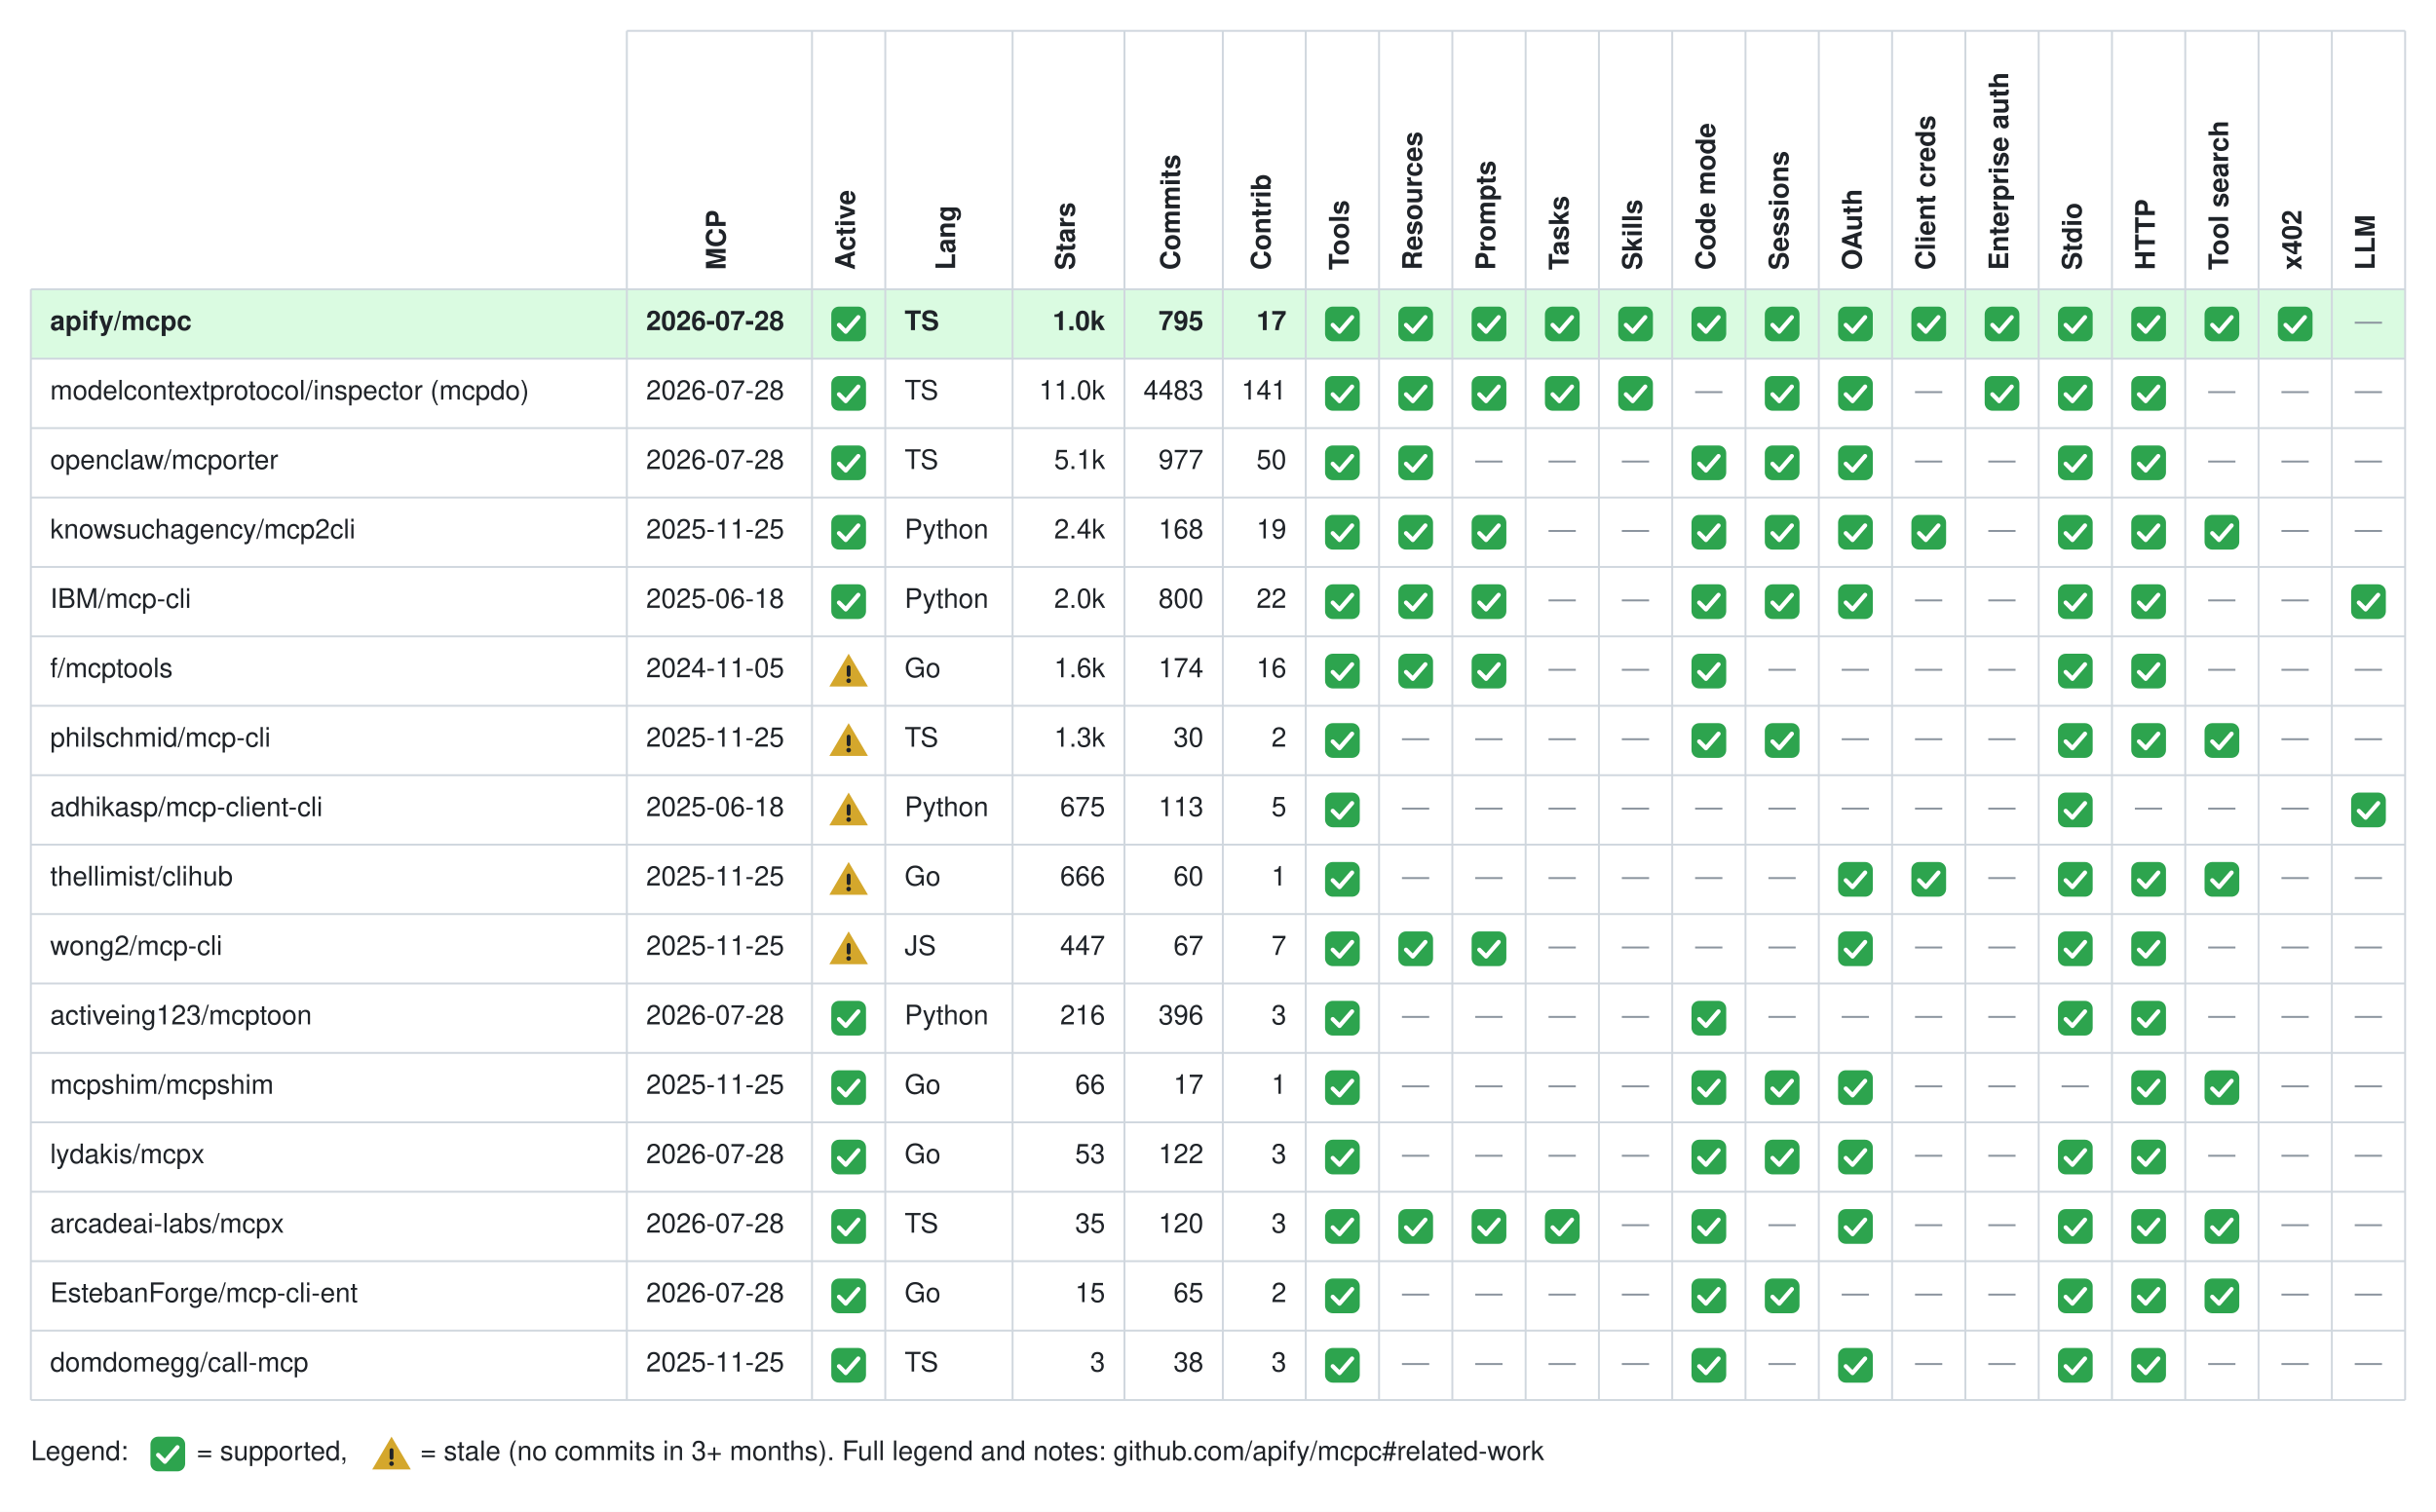
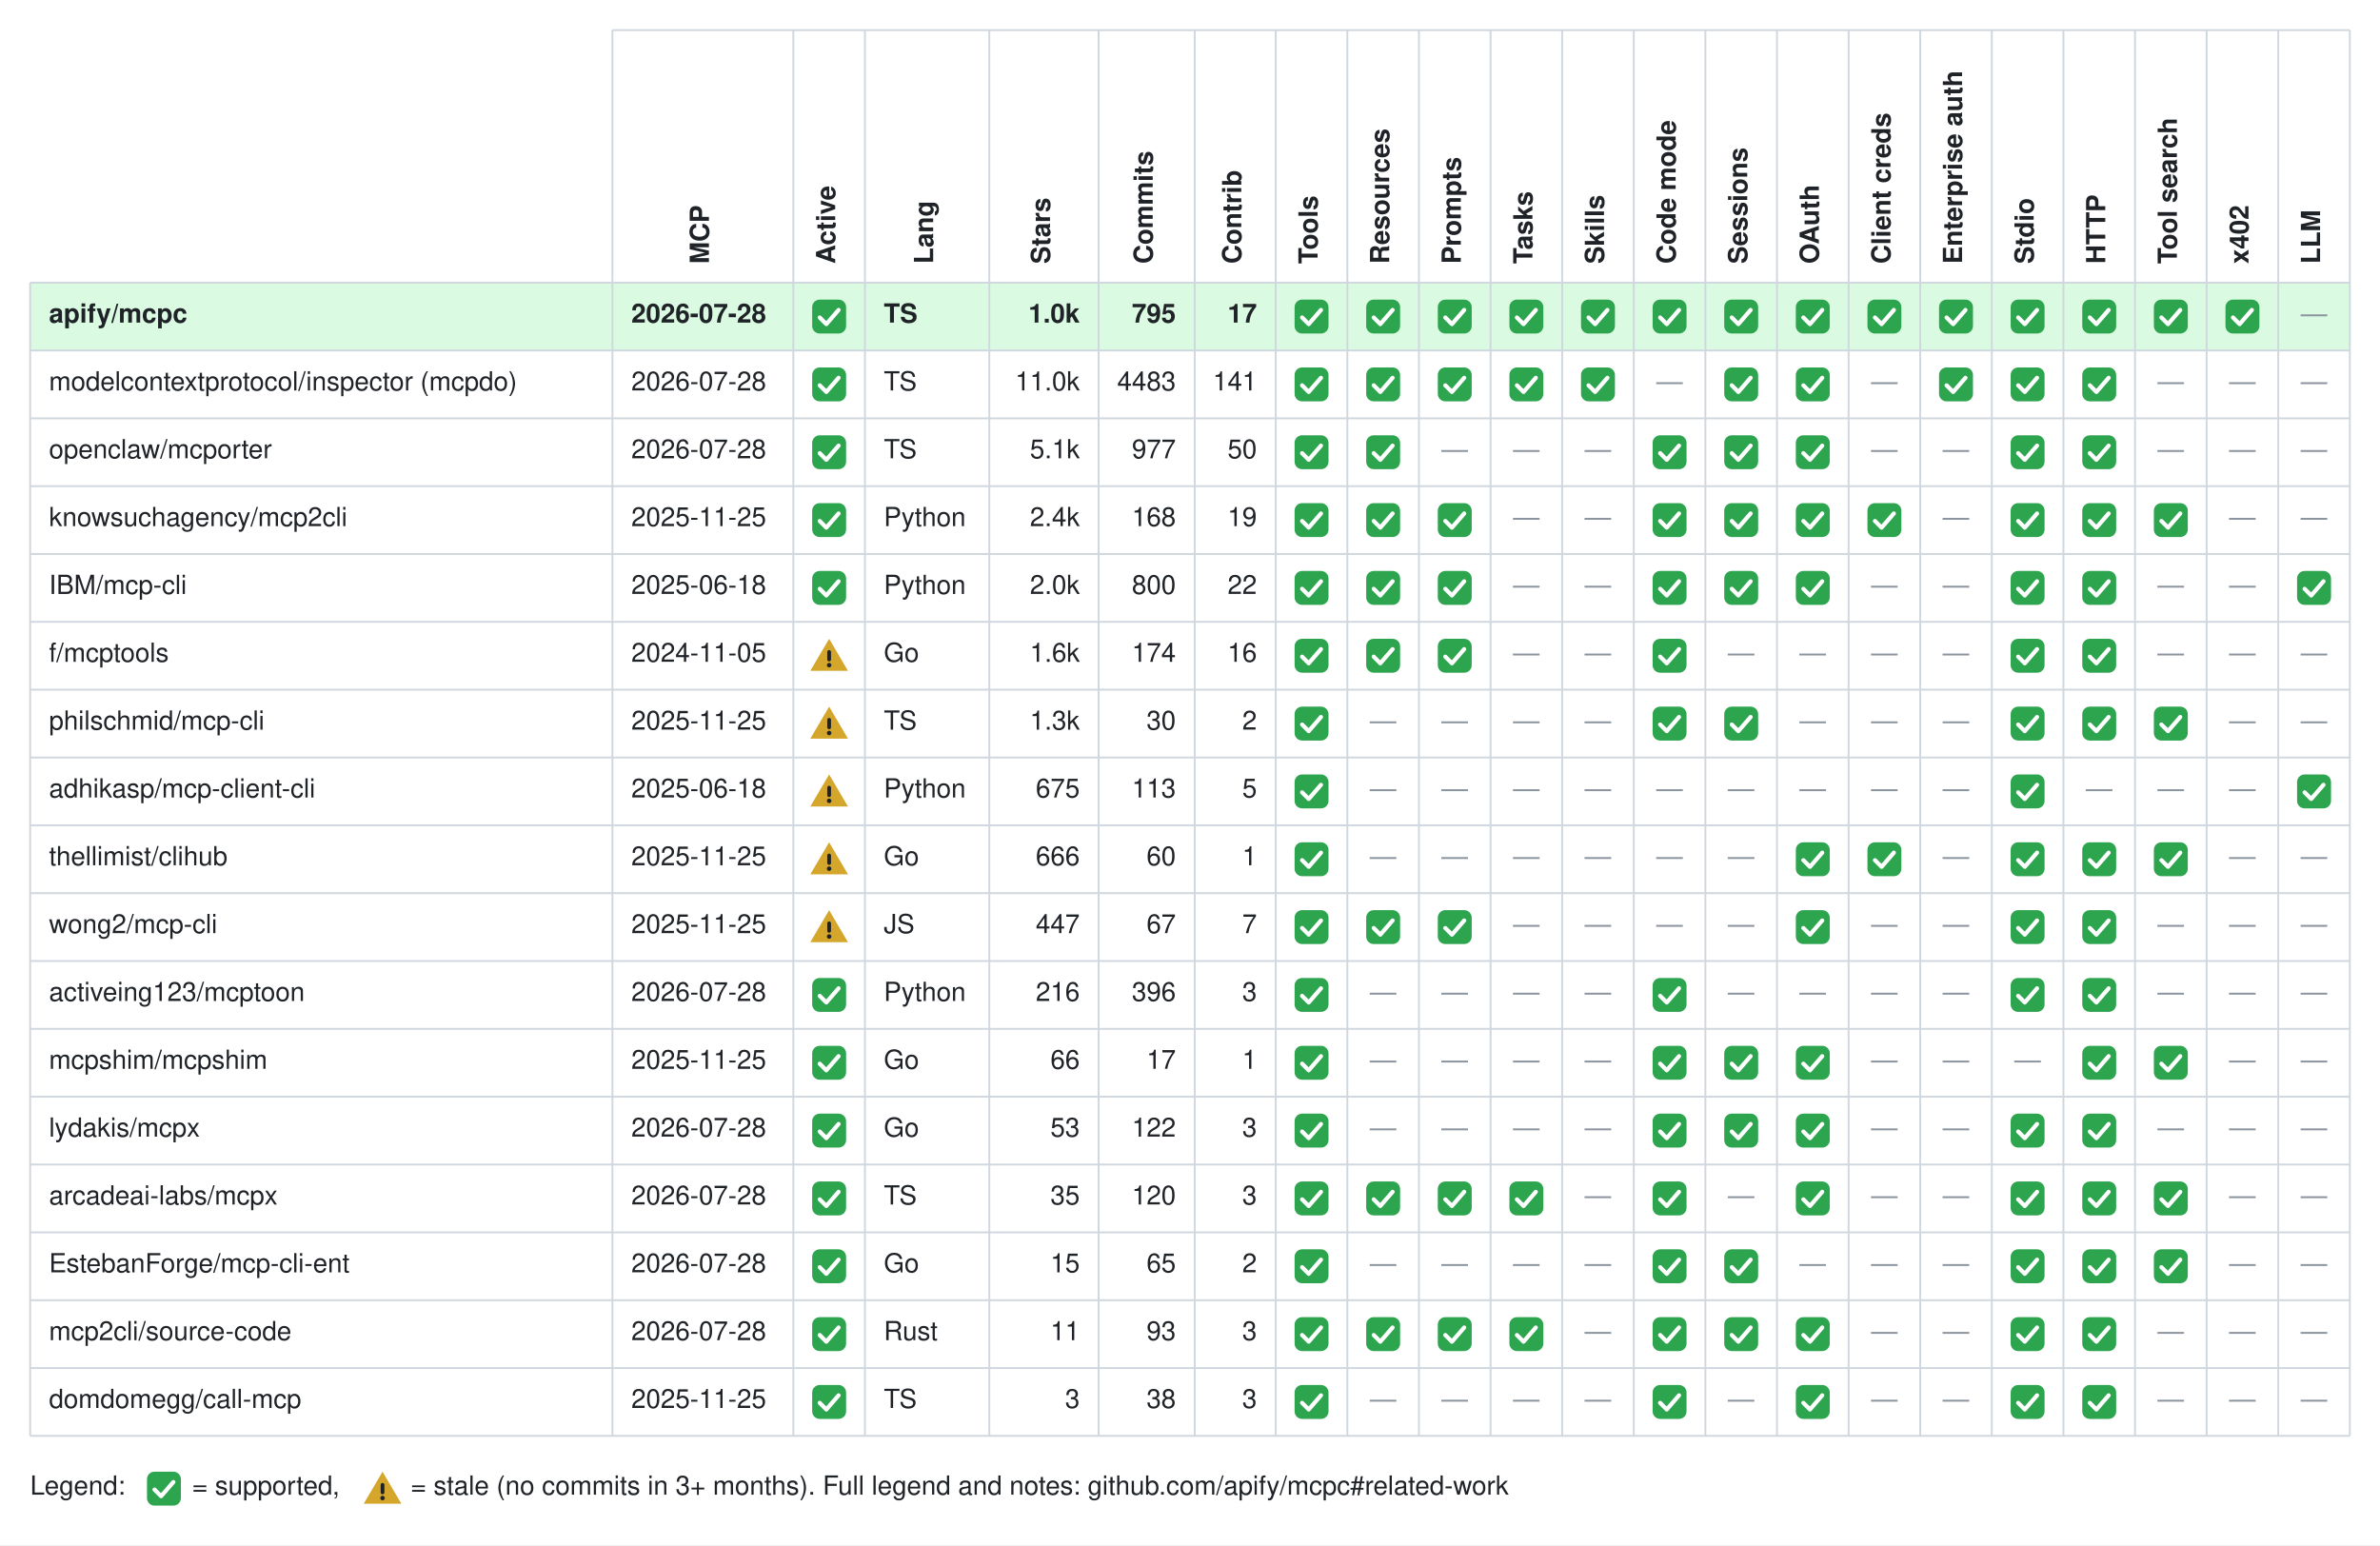
- <svg xmlns="http://www.w3.org/2000/svg" width="1263" height="784" viewBox="0 0 1263 784" font-family="-apple-system, BlinkMacSystemFont, 'Segoe UI', Helvetica, Arial, sans-serif" font-size="14">
+ <svg xmlns="http://www.w3.org/2000/svg" width="1263" height="820" viewBox="0 0 1263 820" font-family="-apple-system, BlinkMacSystemFont, 'Segoe UI', Helvetica, Arial, sans-serif" font-size="14">
  <style>
  .bg { fill: #ffffff; } .grid { stroke: #d0d7de; } text { fill: #1f2328; dominant-baseline: central; }
  .dim { fill: #8c959f; } .hl { fill: #dafbe1; } .ok { fill: #2da44e; } .mark { fill: none; stroke: #ffffff; stroke-width: 2.2; stroke-linecap: round; stroke-linejoin: round; }
  .warn { fill: #d4a72c; } .warn-mark { fill: #1f2328; } .bold { font-weight: 700; }
  @media (prefers-color-scheme: dark) {
    .bg { fill: #0d1117; } .grid { stroke: #30363d; } text { fill: #e6edf3; } .dim { fill: #6e7681; } .hl { fill: #12261e; }
    .ok { fill: #238636; } .warn-mark { fill: #0d1117; }
  }
</style>
-   <rect class="bg" width="1263" height="784" />
+   <rect class="bg" width="1263" height="820" />
  <rect class="hl" x="16" y="150" width="1231" height="36" />
  <text class="bold" transform="translate(373 140) rotate(-90)">MCP</text>
  <text class="bold" transform="translate(440 140) rotate(-90)">Active</text>
  <text class="bold" transform="translate(492 140) rotate(-90)">Lang</text>
  <text class="bold" transform="translate(554 140) rotate(-90)">Stars</text>
  <text class="bold" transform="translate(608.5 140) rotate(-90)">Commits</text>
  <text class="bold" transform="translate(655.5 140) rotate(-90)">Contrib</text>
  <text class="bold" transform="translate(696 140) rotate(-90)">Tools</text>
  <text class="bold" transform="translate(734 140) rotate(-90)">Resources</text>
  <text class="bold" transform="translate(772 140) rotate(-90)">Prompts</text>
  <text class="bold" transform="translate(810 140) rotate(-90)">Tasks</text>
  <text class="bold" transform="translate(848 140) rotate(-90)">Skills</text>
  <text class="bold" transform="translate(886 140) rotate(-90)">Code mode</text>
  <text class="bold" transform="translate(924 140) rotate(-90)">Sessions</text>
  <text class="bold" transform="translate(962 140) rotate(-90)">OAuth</text>
  <text class="bold" transform="translate(1000 140) rotate(-90)">Client creds</text>
  <text class="bold" transform="translate(1038 140) rotate(-90)">Enterprise auth</text>
  <text class="bold" transform="translate(1076 140) rotate(-90)">Stdio</text>
  <text class="bold" transform="translate(1114 140) rotate(-90)">HTTP</text>
  <text class="bold" transform="translate(1152 140) rotate(-90)">Tool search</text>
  <text class="bold" transform="translate(1190 140) rotate(-90)">x402</text>
  <text class="bold" transform="translate(1228 140) rotate(-90)">LLM</text>
  <text class="bold" x="26" y="168" text-anchor="start">apify/mcpc</text>
  <text class="bold" x="335" y="168" text-anchor="start">2026-07-28</text>
  <rect class="ok" x="431" y="159" width="18" height="18" rx="4" />
  <path class="mark" d="M435 168.5 l3.5 3.5 l6.5 -7.5" />
  <text class="bold" x="469" y="168" text-anchor="start">TS</text>
  <text class="bold" x="573" y="168" text-anchor="end">1.0k</text>
  <text class="bold" x="624" y="168" text-anchor="end">795</text>
  <text class="bold" x="667" y="168" text-anchor="end">17</text>
  <rect class="ok" x="687" y="159" width="18" height="18" rx="4" />
  <path class="mark" d="M691 168.5 l3.5 3.5 l6.5 -7.5" />
  <rect class="ok" x="725" y="159" width="18" height="18" rx="4" />
  <path class="mark" d="M729 168.5 l3.5 3.5 l6.5 -7.5" />
  <rect class="ok" x="763" y="159" width="18" height="18" rx="4" />
  <path class="mark" d="M767 168.5 l3.5 3.5 l6.5 -7.5" />
  <rect class="ok" x="801" y="159" width="18" height="18" rx="4" />
  <path class="mark" d="M805 168.5 l3.5 3.5 l6.5 -7.5" />
  <rect class="ok" x="839" y="159" width="18" height="18" rx="4" />
  <path class="mark" d="M843 168.5 l3.5 3.5 l6.5 -7.5" />
  <rect class="ok" x="877" y="159" width="18" height="18" rx="4" />
  <path class="mark" d="M881 168.5 l3.5 3.5 l6.5 -7.5" />
  <rect class="ok" x="915" y="159" width="18" height="18" rx="4" />
  <path class="mark" d="M919 168.5 l3.5 3.5 l6.5 -7.5" />
  <rect class="ok" x="953" y="159" width="18" height="18" rx="4" />
  <path class="mark" d="M957 168.5 l3.5 3.5 l6.5 -7.5" />
  <rect class="ok" x="991" y="159" width="18" height="18" rx="4" />
  <path class="mark" d="M995 168.5 l3.5 3.5 l6.5 -7.5" />
  <rect class="ok" x="1029" y="159" width="18" height="18" rx="4" />
  <path class="mark" d="M1033 168.5 l3.5 3.5 l6.5 -7.5" />
  <rect class="ok" x="1067" y="159" width="18" height="18" rx="4" />
  <path class="mark" d="M1071 168.5 l3.5 3.5 l6.5 -7.5" />
  <rect class="ok" x="1105" y="159" width="18" height="18" rx="4" />
  <path class="mark" d="M1109 168.5 l3.5 3.5 l6.5 -7.5" />
  <rect class="ok" x="1143" y="159" width="18" height="18" rx="4" />
  <path class="mark" d="M1147 168.5 l3.5 3.5 l6.5 -7.5" />
  <rect class="ok" x="1181" y="159" width="18" height="18" rx="4" />
  <path class="mark" d="M1185 168.5 l3.5 3.5 l6.5 -7.5" />
  <text class="dim" x="1228" y="168" text-anchor="middle">—</text>
  <text x="26" y="204" text-anchor="start">modelcontextprotocol/inspector (mcpdo)</text>
  <text x="335" y="204" text-anchor="start">2026-07-28</text>
  <rect class="ok" x="431" y="195" width="18" height="18" rx="4" />
  <path class="mark" d="M435 204.5 l3.5 3.5 l6.5 -7.5" />
  <text x="469" y="204" text-anchor="start">TS</text>
  <text x="573" y="204" text-anchor="end">11.0k</text>
  <text x="624" y="204" text-anchor="end">4483</text>
  <text x="667" y="204" text-anchor="end">141</text>
  <rect class="ok" x="687" y="195" width="18" height="18" rx="4" />
  <path class="mark" d="M691 204.5 l3.5 3.5 l6.5 -7.5" />
  <rect class="ok" x="725" y="195" width="18" height="18" rx="4" />
  <path class="mark" d="M729 204.5 l3.5 3.5 l6.5 -7.5" />
  <rect class="ok" x="763" y="195" width="18" height="18" rx="4" />
  <path class="mark" d="M767 204.5 l3.5 3.5 l6.5 -7.5" />
  <rect class="ok" x="801" y="195" width="18" height="18" rx="4" />
  <path class="mark" d="M805 204.5 l3.5 3.5 l6.5 -7.5" />
  <rect class="ok" x="839" y="195" width="18" height="18" rx="4" />
  <path class="mark" d="M843 204.5 l3.5 3.5 l6.5 -7.5" />
  <text class="dim" x="886" y="204" text-anchor="middle">—</text>
  <rect class="ok" x="915" y="195" width="18" height="18" rx="4" />
  <path class="mark" d="M919 204.5 l3.5 3.5 l6.5 -7.5" />
  <rect class="ok" x="953" y="195" width="18" height="18" rx="4" />
  <path class="mark" d="M957 204.5 l3.5 3.5 l6.5 -7.5" />
  <text class="dim" x="1000" y="204" text-anchor="middle">—</text>
  <rect class="ok" x="1029" y="195" width="18" height="18" rx="4" />
  <path class="mark" d="M1033 204.5 l3.5 3.5 l6.5 -7.5" />
  <rect class="ok" x="1067" y="195" width="18" height="18" rx="4" />
  <path class="mark" d="M1071 204.5 l3.5 3.5 l6.5 -7.5" />
  <rect class="ok" x="1105" y="195" width="18" height="18" rx="4" />
  <path class="mark" d="M1109 204.5 l3.5 3.5 l6.5 -7.5" />
  <text class="dim" x="1152" y="204" text-anchor="middle">—</text>
  <text class="dim" x="1190" y="204" text-anchor="middle">—</text>
  <text class="dim" x="1228" y="204" text-anchor="middle">—</text>
  <text x="26" y="240" text-anchor="start">openclaw/mcporter</text>
  <text x="335" y="240" text-anchor="start">2026-07-28</text>
  <rect class="ok" x="431" y="231" width="18" height="18" rx="4" />
  <path class="mark" d="M435 240.5 l3.5 3.5 l6.5 -7.5" />
  <text x="469" y="240" text-anchor="start">TS</text>
  <text x="573" y="240" text-anchor="end">5.1k</text>
  <text x="624" y="240" text-anchor="end">977</text>
  <text x="667" y="240" text-anchor="end">50</text>
  <rect class="ok" x="687" y="231" width="18" height="18" rx="4" />
  <path class="mark" d="M691 240.5 l3.5 3.5 l6.5 -7.5" />
  <rect class="ok" x="725" y="231" width="18" height="18" rx="4" />
  <path class="mark" d="M729 240.5 l3.5 3.5 l6.5 -7.5" />
  <text class="dim" x="772" y="240" text-anchor="middle">—</text>
  <text class="dim" x="810" y="240" text-anchor="middle">—</text>
  <text class="dim" x="848" y="240" text-anchor="middle">—</text>
  <rect class="ok" x="877" y="231" width="18" height="18" rx="4" />
  <path class="mark" d="M881 240.5 l3.5 3.5 l6.5 -7.5" />
  <rect class="ok" x="915" y="231" width="18" height="18" rx="4" />
  <path class="mark" d="M919 240.5 l3.5 3.5 l6.5 -7.5" />
  <rect class="ok" x="953" y="231" width="18" height="18" rx="4" />
  <path class="mark" d="M957 240.5 l3.5 3.5 l6.5 -7.5" />
  <text class="dim" x="1000" y="240" text-anchor="middle">—</text>
  <text class="dim" x="1038" y="240" text-anchor="middle">—</text>
  <rect class="ok" x="1067" y="231" width="18" height="18" rx="4" />
  <path class="mark" d="M1071 240.5 l3.5 3.5 l6.5 -7.5" />
  <rect class="ok" x="1105" y="231" width="18" height="18" rx="4" />
  <path class="mark" d="M1109 240.5 l3.5 3.5 l6.5 -7.5" />
  <text class="dim" x="1152" y="240" text-anchor="middle">—</text>
  <text class="dim" x="1190" y="240" text-anchor="middle">—</text>
  <text class="dim" x="1228" y="240" text-anchor="middle">—</text>
  <text x="26" y="276" text-anchor="start">knowsuchagency/mcp2cli</text>
  <text x="335" y="276" text-anchor="start">2025-11-25</text>
  <rect class="ok" x="431" y="267" width="18" height="18" rx="4" />
  <path class="mark" d="M435 276.5 l3.5 3.5 l6.5 -7.5" />
  <text x="469" y="276" text-anchor="start">Python</text>
  <text x="573" y="276" text-anchor="end">2.4k</text>
  <text x="624" y="276" text-anchor="end">168</text>
  <text x="667" y="276" text-anchor="end">19</text>
  <rect class="ok" x="687" y="267" width="18" height="18" rx="4" />
  <path class="mark" d="M691 276.5 l3.5 3.5 l6.5 -7.5" />
  <rect class="ok" x="725" y="267" width="18" height="18" rx="4" />
  <path class="mark" d="M729 276.5 l3.5 3.5 l6.5 -7.5" />
  <rect class="ok" x="763" y="267" width="18" height="18" rx="4" />
  <path class="mark" d="M767 276.5 l3.5 3.5 l6.5 -7.5" />
  <text class="dim" x="810" y="276" text-anchor="middle">—</text>
  <text class="dim" x="848" y="276" text-anchor="middle">—</text>
  <rect class="ok" x="877" y="267" width="18" height="18" rx="4" />
  <path class="mark" d="M881 276.5 l3.5 3.5 l6.5 -7.5" />
  <rect class="ok" x="915" y="267" width="18" height="18" rx="4" />
  <path class="mark" d="M919 276.5 l3.5 3.5 l6.5 -7.5" />
  <rect class="ok" x="953" y="267" width="18" height="18" rx="4" />
  <path class="mark" d="M957 276.5 l3.5 3.5 l6.5 -7.5" />
  <rect class="ok" x="991" y="267" width="18" height="18" rx="4" />
  <path class="mark" d="M995 276.5 l3.5 3.5 l6.5 -7.5" />
  <text class="dim" x="1038" y="276" text-anchor="middle">—</text>
  <rect class="ok" x="1067" y="267" width="18" height="18" rx="4" />
  <path class="mark" d="M1071 276.5 l3.5 3.5 l6.5 -7.5" />
  <rect class="ok" x="1105" y="267" width="18" height="18" rx="4" />
  <path class="mark" d="M1109 276.5 l3.5 3.5 l6.5 -7.5" />
  <rect class="ok" x="1143" y="267" width="18" height="18" rx="4" />
  <path class="mark" d="M1147 276.5 l3.5 3.5 l6.5 -7.5" />
  <text class="dim" x="1190" y="276" text-anchor="middle">—</text>
  <text class="dim" x="1228" y="276" text-anchor="middle">—</text>
  <text x="26" y="312" text-anchor="start">IBM/mcp-cli</text>
  <text x="335" y="312" text-anchor="start">2025-06-18</text>
  <rect class="ok" x="431" y="303" width="18" height="18" rx="4" />
  <path class="mark" d="M435 312.5 l3.5 3.5 l6.5 -7.5" />
  <text x="469" y="312" text-anchor="start">Python</text>
  <text x="573" y="312" text-anchor="end">2.0k</text>
  <text x="624" y="312" text-anchor="end">800</text>
  <text x="667" y="312" text-anchor="end">22</text>
  <rect class="ok" x="687" y="303" width="18" height="18" rx="4" />
  <path class="mark" d="M691 312.5 l3.5 3.5 l6.5 -7.5" />
  <rect class="ok" x="725" y="303" width="18" height="18" rx="4" />
  <path class="mark" d="M729 312.5 l3.5 3.5 l6.5 -7.5" />
  <rect class="ok" x="763" y="303" width="18" height="18" rx="4" />
  <path class="mark" d="M767 312.5 l3.5 3.5 l6.5 -7.5" />
  <text class="dim" x="810" y="312" text-anchor="middle">—</text>
  <text class="dim" x="848" y="312" text-anchor="middle">—</text>
  <rect class="ok" x="877" y="303" width="18" height="18" rx="4" />
  <path class="mark" d="M881 312.5 l3.5 3.5 l6.5 -7.5" />
  <rect class="ok" x="915" y="303" width="18" height="18" rx="4" />
  <path class="mark" d="M919 312.5 l3.5 3.5 l6.5 -7.5" />
  <rect class="ok" x="953" y="303" width="18" height="18" rx="4" />
  <path class="mark" d="M957 312.5 l3.5 3.5 l6.5 -7.5" />
  <text class="dim" x="1000" y="312" text-anchor="middle">—</text>
  <text class="dim" x="1038" y="312" text-anchor="middle">—</text>
  <rect class="ok" x="1067" y="303" width="18" height="18" rx="4" />
  <path class="mark" d="M1071 312.5 l3.5 3.5 l6.5 -7.5" />
  <rect class="ok" x="1105" y="303" width="18" height="18" rx="4" />
  <path class="mark" d="M1109 312.5 l3.5 3.5 l6.5 -7.5" />
  <text class="dim" x="1152" y="312" text-anchor="middle">—</text>
  <text class="dim" x="1190" y="312" text-anchor="middle">—</text>
  <rect class="ok" x="1219" y="303" width="18" height="18" rx="4" />
  <path class="mark" d="M1223 312.5 l3.5 3.5 l6.5 -7.5" />
  <text x="26" y="348" text-anchor="start">f/mcptools</text>
  <text x="335" y="348" text-anchor="start">2024-11-05</text>
  <path class="warn" d="M440 339 L450 356 L430 356 Z" stroke-linejoin="round" />
  <rect class="warn-mark" x="439" y="345" width="2" height="6" rx="1" />
  <circle class="warn-mark" cx="440" cy="353" r="1.2" />
  <text x="469" y="348" text-anchor="start">Go</text>
  <text x="573" y="348" text-anchor="end">1.6k</text>
  <text x="624" y="348" text-anchor="end">174</text>
  <text x="667" y="348" text-anchor="end">16</text>
  <rect class="ok" x="687" y="339" width="18" height="18" rx="4" />
  <path class="mark" d="M691 348.5 l3.5 3.5 l6.5 -7.5" />
  <rect class="ok" x="725" y="339" width="18" height="18" rx="4" />
  <path class="mark" d="M729 348.5 l3.5 3.5 l6.5 -7.5" />
  <rect class="ok" x="763" y="339" width="18" height="18" rx="4" />
  <path class="mark" d="M767 348.5 l3.5 3.5 l6.5 -7.5" />
  <text class="dim" x="810" y="348" text-anchor="middle">—</text>
  <text class="dim" x="848" y="348" text-anchor="middle">—</text>
  <rect class="ok" x="877" y="339" width="18" height="18" rx="4" />
  <path class="mark" d="M881 348.5 l3.5 3.5 l6.5 -7.5" />
  <text class="dim" x="924" y="348" text-anchor="middle">—</text>
  <text class="dim" x="962" y="348" text-anchor="middle">—</text>
  <text class="dim" x="1000" y="348" text-anchor="middle">—</text>
  <text class="dim" x="1038" y="348" text-anchor="middle">—</text>
  <rect class="ok" x="1067" y="339" width="18" height="18" rx="4" />
  <path class="mark" d="M1071 348.5 l3.5 3.5 l6.5 -7.5" />
  <rect class="ok" x="1105" y="339" width="18" height="18" rx="4" />
  <path class="mark" d="M1109 348.5 l3.5 3.5 l6.5 -7.5" />
  <text class="dim" x="1152" y="348" text-anchor="middle">—</text>
  <text class="dim" x="1190" y="348" text-anchor="middle">—</text>
  <text class="dim" x="1228" y="348" text-anchor="middle">—</text>
  <text x="26" y="384" text-anchor="start">philschmid/mcp-cli</text>
  <text x="335" y="384" text-anchor="start">2025-11-25</text>
  <path class="warn" d="M440 375 L450 392 L430 392 Z" stroke-linejoin="round" />
  <rect class="warn-mark" x="439" y="381" width="2" height="6" rx="1" />
  <circle class="warn-mark" cx="440" cy="389" r="1.2" />
  <text x="469" y="384" text-anchor="start">TS</text>
  <text x="573" y="384" text-anchor="end">1.3k</text>
  <text x="624" y="384" text-anchor="end">30</text>
  <text x="667" y="384" text-anchor="end">2</text>
  <rect class="ok" x="687" y="375" width="18" height="18" rx="4" />
  <path class="mark" d="M691 384.5 l3.5 3.5 l6.5 -7.5" />
  <text class="dim" x="734" y="384" text-anchor="middle">—</text>
  <text class="dim" x="772" y="384" text-anchor="middle">—</text>
  <text class="dim" x="810" y="384" text-anchor="middle">—</text>
  <text class="dim" x="848" y="384" text-anchor="middle">—</text>
  <rect class="ok" x="877" y="375" width="18" height="18" rx="4" />
  <path class="mark" d="M881 384.5 l3.5 3.5 l6.5 -7.5" />
  <rect class="ok" x="915" y="375" width="18" height="18" rx="4" />
  <path class="mark" d="M919 384.5 l3.5 3.5 l6.5 -7.5" />
  <text class="dim" x="962" y="384" text-anchor="middle">—</text>
  <text class="dim" x="1000" y="384" text-anchor="middle">—</text>
  <text class="dim" x="1038" y="384" text-anchor="middle">—</text>
  <rect class="ok" x="1067" y="375" width="18" height="18" rx="4" />
  <path class="mark" d="M1071 384.5 l3.5 3.5 l6.5 -7.5" />
  <rect class="ok" x="1105" y="375" width="18" height="18" rx="4" />
  <path class="mark" d="M1109 384.5 l3.5 3.5 l6.5 -7.5" />
  <rect class="ok" x="1143" y="375" width="18" height="18" rx="4" />
  <path class="mark" d="M1147 384.5 l3.5 3.5 l6.5 -7.5" />
  <text class="dim" x="1190" y="384" text-anchor="middle">—</text>
  <text class="dim" x="1228" y="384" text-anchor="middle">—</text>
  <text x="26" y="420" text-anchor="start">adhikasp/mcp-client-cli</text>
  <text x="335" y="420" text-anchor="start">2025-06-18</text>
  <path class="warn" d="M440 411 L450 428 L430 428 Z" stroke-linejoin="round" />
  <rect class="warn-mark" x="439" y="417" width="2" height="6" rx="1" />
  <circle class="warn-mark" cx="440" cy="425" r="1.2" />
  <text x="469" y="420" text-anchor="start">Python</text>
  <text x="573" y="420" text-anchor="end">675</text>
  <text x="624" y="420" text-anchor="end">113</text>
  <text x="667" y="420" text-anchor="end">5</text>
  <rect class="ok" x="687" y="411" width="18" height="18" rx="4" />
  <path class="mark" d="M691 420.5 l3.5 3.5 l6.5 -7.5" />
  <text class="dim" x="734" y="420" text-anchor="middle">—</text>
  <text class="dim" x="772" y="420" text-anchor="middle">—</text>
  <text class="dim" x="810" y="420" text-anchor="middle">—</text>
  <text class="dim" x="848" y="420" text-anchor="middle">—</text>
  <text class="dim" x="886" y="420" text-anchor="middle">—</text>
  <text class="dim" x="924" y="420" text-anchor="middle">—</text>
  <text class="dim" x="962" y="420" text-anchor="middle">—</text>
  <text class="dim" x="1000" y="420" text-anchor="middle">—</text>
  <text class="dim" x="1038" y="420" text-anchor="middle">—</text>
  <rect class="ok" x="1067" y="411" width="18" height="18" rx="4" />
  <path class="mark" d="M1071 420.5 l3.5 3.5 l6.5 -7.5" />
  <text class="dim" x="1114" y="420" text-anchor="middle">—</text>
  <text class="dim" x="1152" y="420" text-anchor="middle">—</text>
  <text class="dim" x="1190" y="420" text-anchor="middle">—</text>
  <rect class="ok" x="1219" y="411" width="18" height="18" rx="4" />
  <path class="mark" d="M1223 420.5 l3.5 3.5 l6.5 -7.5" />
  <text x="26" y="456" text-anchor="start">thellimist/clihub</text>
  <text x="335" y="456" text-anchor="start">2025-11-25</text>
  <path class="warn" d="M440 447 L450 464 L430 464 Z" stroke-linejoin="round" />
  <rect class="warn-mark" x="439" y="453" width="2" height="6" rx="1" />
  <circle class="warn-mark" cx="440" cy="461" r="1.2" />
  <text x="469" y="456" text-anchor="start">Go</text>
  <text x="573" y="456" text-anchor="end">666</text>
  <text x="624" y="456" text-anchor="end">60</text>
  <text x="667" y="456" text-anchor="end">1</text>
  <rect class="ok" x="687" y="447" width="18" height="18" rx="4" />
  <path class="mark" d="M691 456.5 l3.5 3.5 l6.5 -7.5" />
  <text class="dim" x="734" y="456" text-anchor="middle">—</text>
  <text class="dim" x="772" y="456" text-anchor="middle">—</text>
  <text class="dim" x="810" y="456" text-anchor="middle">—</text>
  <text class="dim" x="848" y="456" text-anchor="middle">—</text>
  <text class="dim" x="886" y="456" text-anchor="middle">—</text>
  <text class="dim" x="924" y="456" text-anchor="middle">—</text>
  <rect class="ok" x="953" y="447" width="18" height="18" rx="4" />
  <path class="mark" d="M957 456.5 l3.5 3.5 l6.5 -7.5" />
  <rect class="ok" x="991" y="447" width="18" height="18" rx="4" />
  <path class="mark" d="M995 456.5 l3.5 3.5 l6.5 -7.5" />
  <text class="dim" x="1038" y="456" text-anchor="middle">—</text>
  <rect class="ok" x="1067" y="447" width="18" height="18" rx="4" />
  <path class="mark" d="M1071 456.5 l3.5 3.5 l6.5 -7.5" />
  <rect class="ok" x="1105" y="447" width="18" height="18" rx="4" />
  <path class="mark" d="M1109 456.5 l3.5 3.5 l6.5 -7.5" />
  <rect class="ok" x="1143" y="447" width="18" height="18" rx="4" />
  <path class="mark" d="M1147 456.5 l3.5 3.5 l6.5 -7.5" />
  <text class="dim" x="1190" y="456" text-anchor="middle">—</text>
  <text class="dim" x="1228" y="456" text-anchor="middle">—</text>
  <text x="26" y="492" text-anchor="start">wong2/mcp-cli</text>
  <text x="335" y="492" text-anchor="start">2025-11-25</text>
  <path class="warn" d="M440 483 L450 500 L430 500 Z" stroke-linejoin="round" />
  <rect class="warn-mark" x="439" y="489" width="2" height="6" rx="1" />
  <circle class="warn-mark" cx="440" cy="497" r="1.2" />
  <text x="469" y="492" text-anchor="start">JS</text>
  <text x="573" y="492" text-anchor="end">447</text>
  <text x="624" y="492" text-anchor="end">67</text>
  <text x="667" y="492" text-anchor="end">7</text>
  <rect class="ok" x="687" y="483" width="18" height="18" rx="4" />
  <path class="mark" d="M691 492.5 l3.5 3.5 l6.5 -7.5" />
  <rect class="ok" x="725" y="483" width="18" height="18" rx="4" />
  <path class="mark" d="M729 492.5 l3.5 3.5 l6.5 -7.5" />
  <rect class="ok" x="763" y="483" width="18" height="18" rx="4" />
  <path class="mark" d="M767 492.5 l3.5 3.5 l6.5 -7.5" />
  <text class="dim" x="810" y="492" text-anchor="middle">—</text>
  <text class="dim" x="848" y="492" text-anchor="middle">—</text>
  <text class="dim" x="886" y="492" text-anchor="middle">—</text>
  <text class="dim" x="924" y="492" text-anchor="middle">—</text>
  <rect class="ok" x="953" y="483" width="18" height="18" rx="4" />
  <path class="mark" d="M957 492.5 l3.5 3.5 l6.5 -7.5" />
  <text class="dim" x="1000" y="492" text-anchor="middle">—</text>
  <text class="dim" x="1038" y="492" text-anchor="middle">—</text>
  <rect class="ok" x="1067" y="483" width="18" height="18" rx="4" />
  <path class="mark" d="M1071 492.5 l3.5 3.5 l6.5 -7.5" />
  <rect class="ok" x="1105" y="483" width="18" height="18" rx="4" />
  <path class="mark" d="M1109 492.5 l3.5 3.5 l6.5 -7.5" />
  <text class="dim" x="1152" y="492" text-anchor="middle">—</text>
  <text class="dim" x="1190" y="492" text-anchor="middle">—</text>
  <text class="dim" x="1228" y="492" text-anchor="middle">—</text>
  <text x="26" y="528" text-anchor="start">activeing123/mcptoon</text>
  <text x="335" y="528" text-anchor="start">2026-07-28</text>
  <rect class="ok" x="431" y="519" width="18" height="18" rx="4" />
  <path class="mark" d="M435 528.5 l3.5 3.5 l6.5 -7.5" />
  <text x="469" y="528" text-anchor="start">Python</text>
  <text x="573" y="528" text-anchor="end">216</text>
  <text x="624" y="528" text-anchor="end">396</text>
  <text x="667" y="528" text-anchor="end">3</text>
  <rect class="ok" x="687" y="519" width="18" height="18" rx="4" />
  <path class="mark" d="M691 528.5 l3.5 3.5 l6.5 -7.5" />
  <text class="dim" x="734" y="528" text-anchor="middle">—</text>
  <text class="dim" x="772" y="528" text-anchor="middle">—</text>
  <text class="dim" x="810" y="528" text-anchor="middle">—</text>
  <text class="dim" x="848" y="528" text-anchor="middle">—</text>
  <rect class="ok" x="877" y="519" width="18" height="18" rx="4" />
  <path class="mark" d="M881 528.5 l3.5 3.5 l6.5 -7.5" />
  <text class="dim" x="924" y="528" text-anchor="middle">—</text>
  <text class="dim" x="962" y="528" text-anchor="middle">—</text>
  <text class="dim" x="1000" y="528" text-anchor="middle">—</text>
  <text class="dim" x="1038" y="528" text-anchor="middle">—</text>
  <rect class="ok" x="1067" y="519" width="18" height="18" rx="4" />
  <path class="mark" d="M1071 528.5 l3.5 3.5 l6.5 -7.5" />
  <rect class="ok" x="1105" y="519" width="18" height="18" rx="4" />
  <path class="mark" d="M1109 528.5 l3.5 3.5 l6.5 -7.5" />
  <text class="dim" x="1152" y="528" text-anchor="middle">—</text>
  <text class="dim" x="1190" y="528" text-anchor="middle">—</text>
  <text class="dim" x="1228" y="528" text-anchor="middle">—</text>
  <text x="26" y="564" text-anchor="start">mcpshim/mcpshim</text>
  <text x="335" y="564" text-anchor="start">2025-11-25</text>
  <rect class="ok" x="431" y="555" width="18" height="18" rx="4" />
  <path class="mark" d="M435 564.5 l3.5 3.5 l6.5 -7.5" />
  <text x="469" y="564" text-anchor="start">Go</text>
  <text x="573" y="564" text-anchor="end">66</text>
  <text x="624" y="564" text-anchor="end">17</text>
  <text x="667" y="564" text-anchor="end">1</text>
  <rect class="ok" x="687" y="555" width="18" height="18" rx="4" />
  <path class="mark" d="M691 564.5 l3.5 3.5 l6.5 -7.5" />
  <text class="dim" x="734" y="564" text-anchor="middle">—</text>
  <text class="dim" x="772" y="564" text-anchor="middle">—</text>
  <text class="dim" x="810" y="564" text-anchor="middle">—</text>
  <text class="dim" x="848" y="564" text-anchor="middle">—</text>
  <rect class="ok" x="877" y="555" width="18" height="18" rx="4" />
  <path class="mark" d="M881 564.5 l3.5 3.5 l6.5 -7.5" />
  <rect class="ok" x="915" y="555" width="18" height="18" rx="4" />
  <path class="mark" d="M919 564.5 l3.5 3.5 l6.5 -7.5" />
  <rect class="ok" x="953" y="555" width="18" height="18" rx="4" />
  <path class="mark" d="M957 564.5 l3.5 3.5 l6.5 -7.5" />
  <text class="dim" x="1000" y="564" text-anchor="middle">—</text>
  <text class="dim" x="1038" y="564" text-anchor="middle">—</text>
  <text class="dim" x="1076" y="564" text-anchor="middle">—</text>
  <rect class="ok" x="1105" y="555" width="18" height="18" rx="4" />
  <path class="mark" d="M1109 564.5 l3.5 3.5 l6.5 -7.5" />
  <rect class="ok" x="1143" y="555" width="18" height="18" rx="4" />
  <path class="mark" d="M1147 564.5 l3.5 3.5 l6.5 -7.5" />
  <text class="dim" x="1190" y="564" text-anchor="middle">—</text>
  <text class="dim" x="1228" y="564" text-anchor="middle">—</text>
  <text x="26" y="600" text-anchor="start">lydakis/mcpx</text>
  <text x="335" y="600" text-anchor="start">2026-07-28</text>
  <rect class="ok" x="431" y="591" width="18" height="18" rx="4" />
  <path class="mark" d="M435 600.5 l3.5 3.5 l6.5 -7.5" />
  <text x="469" y="600" text-anchor="start">Go</text>
  <text x="573" y="600" text-anchor="end">53</text>
  <text x="624" y="600" text-anchor="end">122</text>
  <text x="667" y="600" text-anchor="end">3</text>
  <rect class="ok" x="687" y="591" width="18" height="18" rx="4" />
  <path class="mark" d="M691 600.5 l3.5 3.5 l6.5 -7.5" />
  <text class="dim" x="734" y="600" text-anchor="middle">—</text>
  <text class="dim" x="772" y="600" text-anchor="middle">—</text>
  <text class="dim" x="810" y="600" text-anchor="middle">—</text>
  <text class="dim" x="848" y="600" text-anchor="middle">—</text>
  <rect class="ok" x="877" y="591" width="18" height="18" rx="4" />
  <path class="mark" d="M881 600.5 l3.5 3.5 l6.5 -7.5" />
  <rect class="ok" x="915" y="591" width="18" height="18" rx="4" />
  <path class="mark" d="M919 600.5 l3.5 3.5 l6.5 -7.5" />
  <rect class="ok" x="953" y="591" width="18" height="18" rx="4" />
  <path class="mark" d="M957 600.5 l3.5 3.5 l6.5 -7.5" />
  <text class="dim" x="1000" y="600" text-anchor="middle">—</text>
  <text class="dim" x="1038" y="600" text-anchor="middle">—</text>
  <rect class="ok" x="1067" y="591" width="18" height="18" rx="4" />
  <path class="mark" d="M1071 600.5 l3.5 3.5 l6.5 -7.5" />
  <rect class="ok" x="1105" y="591" width="18" height="18" rx="4" />
  <path class="mark" d="M1109 600.5 l3.5 3.5 l6.5 -7.5" />
  <text class="dim" x="1152" y="600" text-anchor="middle">—</text>
  <text class="dim" x="1190" y="600" text-anchor="middle">—</text>
  <text class="dim" x="1228" y="600" text-anchor="middle">—</text>
  <text x="26" y="636" text-anchor="start">arcadeai-labs/mcpx</text>
  <text x="335" y="636" text-anchor="start">2026-07-28</text>
  <rect class="ok" x="431" y="627" width="18" height="18" rx="4" />
  <path class="mark" d="M435 636.5 l3.5 3.5 l6.5 -7.5" />
  <text x="469" y="636" text-anchor="start">TS</text>
  <text x="573" y="636" text-anchor="end">35</text>
  <text x="624" y="636" text-anchor="end">120</text>
  <text x="667" y="636" text-anchor="end">3</text>
  <rect class="ok" x="687" y="627" width="18" height="18" rx="4" />
  <path class="mark" d="M691 636.5 l3.5 3.5 l6.5 -7.5" />
  <rect class="ok" x="725" y="627" width="18" height="18" rx="4" />
  <path class="mark" d="M729 636.5 l3.5 3.5 l6.5 -7.5" />
  <rect class="ok" x="763" y="627" width="18" height="18" rx="4" />
  <path class="mark" d="M767 636.5 l3.5 3.5 l6.5 -7.5" />
  <rect class="ok" x="801" y="627" width="18" height="18" rx="4" />
  <path class="mark" d="M805 636.5 l3.5 3.5 l6.5 -7.5" />
  <text class="dim" x="848" y="636" text-anchor="middle">—</text>
  <rect class="ok" x="877" y="627" width="18" height="18" rx="4" />
  <path class="mark" d="M881 636.5 l3.5 3.5 l6.5 -7.5" />
  <text class="dim" x="924" y="636" text-anchor="middle">—</text>
  <rect class="ok" x="953" y="627" width="18" height="18" rx="4" />
  <path class="mark" d="M957 636.5 l3.5 3.5 l6.5 -7.5" />
  <text class="dim" x="1000" y="636" text-anchor="middle">—</text>
  <text class="dim" x="1038" y="636" text-anchor="middle">—</text>
  <rect class="ok" x="1067" y="627" width="18" height="18" rx="4" />
  <path class="mark" d="M1071 636.5 l3.5 3.5 l6.5 -7.5" />
  <rect class="ok" x="1105" y="627" width="18" height="18" rx="4" />
  <path class="mark" d="M1109 636.5 l3.5 3.5 l6.5 -7.5" />
  <rect class="ok" x="1143" y="627" width="18" height="18" rx="4" />
  <path class="mark" d="M1147 636.5 l3.5 3.5 l6.5 -7.5" />
  <text class="dim" x="1190" y="636" text-anchor="middle">—</text>
  <text class="dim" x="1228" y="636" text-anchor="middle">—</text>
  <text x="26" y="672" text-anchor="start">EstebanForge/mcp-cli-ent</text>
  <text x="335" y="672" text-anchor="start">2026-07-28</text>
  <rect class="ok" x="431" y="663" width="18" height="18" rx="4" />
  <path class="mark" d="M435 672.5 l3.5 3.5 l6.5 -7.5" />
  <text x="469" y="672" text-anchor="start">Go</text>
  <text x="573" y="672" text-anchor="end">15</text>
  <text x="624" y="672" text-anchor="end">65</text>
  <text x="667" y="672" text-anchor="end">2</text>
  <rect class="ok" x="687" y="663" width="18" height="18" rx="4" />
  <path class="mark" d="M691 672.5 l3.5 3.5 l6.5 -7.5" />
  <text class="dim" x="734" y="672" text-anchor="middle">—</text>
  <text class="dim" x="772" y="672" text-anchor="middle">—</text>
  <text class="dim" x="810" y="672" text-anchor="middle">—</text>
  <text class="dim" x="848" y="672" text-anchor="middle">—</text>
  <rect class="ok" x="877" y="663" width="18" height="18" rx="4" />
  <path class="mark" d="M881 672.5 l3.5 3.5 l6.5 -7.5" />
  <rect class="ok" x="915" y="663" width="18" height="18" rx="4" />
  <path class="mark" d="M919 672.5 l3.5 3.5 l6.5 -7.5" />
  <text class="dim" x="962" y="672" text-anchor="middle">—</text>
  <text class="dim" x="1000" y="672" text-anchor="middle">—</text>
  <text class="dim" x="1038" y="672" text-anchor="middle">—</text>
  <rect class="ok" x="1067" y="663" width="18" height="18" rx="4" />
  <path class="mark" d="M1071 672.5 l3.5 3.5 l6.5 -7.5" />
  <rect class="ok" x="1105" y="663" width="18" height="18" rx="4" />
  <path class="mark" d="M1109 672.5 l3.5 3.5 l6.5 -7.5" />
  <rect class="ok" x="1143" y="663" width="18" height="18" rx="4" />
  <path class="mark" d="M1147 672.5 l3.5 3.5 l6.5 -7.5" />
  <text class="dim" x="1190" y="672" text-anchor="middle">—</text>
  <text class="dim" x="1228" y="672" text-anchor="middle">—</text>
-   <text x="26" y="708" text-anchor="start">domdomegg/call-mcp</text>
-   <text x="335" y="708" text-anchor="start">2025-11-25</text>
+   <text x="26" y="708" text-anchor="start">mcp2cli/source-code</text>
+   <text x="335" y="708" text-anchor="start">2026-07-28</text>
  <rect class="ok" x="431" y="699" width="18" height="18" rx="4" />
  <path class="mark" d="M435 708.5 l3.5 3.5 l6.5 -7.5" />
-   <text x="469" y="708" text-anchor="start">TS</text>
-   <text x="573" y="708" text-anchor="end">3</text>
-   <text x="624" y="708" text-anchor="end">38</text>
+   <text x="469" y="708" text-anchor="start">Rust</text>
+   <text x="573" y="708" text-anchor="end">11</text>
+   <text x="624" y="708" text-anchor="end">93</text>
  <text x="667" y="708" text-anchor="end">3</text>
  <rect class="ok" x="687" y="699" width="18" height="18" rx="4" />
  <path class="mark" d="M691 708.5 l3.5 3.5 l6.5 -7.5" />
-   <text class="dim" x="734" y="708" text-anchor="middle">—</text>
-   <text class="dim" x="772" y="708" text-anchor="middle">—</text>
-   <text class="dim" x="810" y="708" text-anchor="middle">—</text>
+   <rect class="ok" x="725" y="699" width="18" height="18" rx="4" />
+   <path class="mark" d="M729 708.5 l3.5 3.5 l6.5 -7.5" />
+   <rect class="ok" x="763" y="699" width="18" height="18" rx="4" />
+   <path class="mark" d="M767 708.5 l3.5 3.5 l6.5 -7.5" />
+   <rect class="ok" x="801" y="699" width="18" height="18" rx="4" />
+   <path class="mark" d="M805 708.5 l3.5 3.5 l6.5 -7.5" />
  <text class="dim" x="848" y="708" text-anchor="middle">—</text>
  <rect class="ok" x="877" y="699" width="18" height="18" rx="4" />
  <path class="mark" d="M881 708.5 l3.5 3.5 l6.5 -7.5" />
-   <text class="dim" x="924" y="708" text-anchor="middle">—</text>
+   <rect class="ok" x="915" y="699" width="18" height="18" rx="4" />
+   <path class="mark" d="M919 708.5 l3.5 3.5 l6.5 -7.5" />
  <rect class="ok" x="953" y="699" width="18" height="18" rx="4" />
  <path class="mark" d="M957 708.5 l3.5 3.5 l6.5 -7.5" />
  <text class="dim" x="1000" y="708" text-anchor="middle">—</text>
  <text class="dim" x="1038" y="708" text-anchor="middle">—</text>
  <rect class="ok" x="1067" y="699" width="18" height="18" rx="4" />
  <path class="mark" d="M1071 708.5 l3.5 3.5 l6.5 -7.5" />
  <rect class="ok" x="1105" y="699" width="18" height="18" rx="4" />
  <path class="mark" d="M1109 708.5 l3.5 3.5 l6.5 -7.5" />
  <text class="dim" x="1152" y="708" text-anchor="middle">—</text>
  <text class="dim" x="1190" y="708" text-anchor="middle">—</text>
  <text class="dim" x="1228" y="708" text-anchor="middle">—</text>
-   <path class="grid" fill="none" stroke-width="1" d="M16 150H1247M16 186H1247M16 222H1247M16 258H1247M16 294H1247M16 330H1247M16 366H1247M16 402H1247M16 438H1247M16 474H1247M16 510H1247M16 546H1247M16 582H1247M16 618H1247M16 654H1247M16 690H1247M16 726H1247M325 16H1247M16 150V726M325 16V726M421 16V726M459 16V726M525 16V726M583 16V726M634 16V726M677 16V726M715 16V726M753 16V726M791 16V726M829 16V726M867 16V726M905 16V726M943 16V726M981 16V726M1019 16V726M1057 16V726M1095 16V726M1133 16V726M1171 16V726M1209 16V726M1247 16V726" />
-   <text x="16" y="754">Legend:</text>
-   <rect class="ok" x="78" y="745" width="18" height="18" rx="4" />
-   <path class="mark" d="M82 754.5 l3.5 3.5 l6.5 -7.5" />
-   <text x="102" y="754">= supported,</text>
-   <path class="warn" d="M203 745 L213 762 L193 762 Z" stroke-linejoin="round" />
-   <rect class="warn-mark" x="202" y="751" width="2" height="6" rx="1" />
-   <circle class="warn-mark" cx="203" cy="759" r="1.2" />
-   <text x="218" y="754">= stale (no commits in 3+ months). Full legend and notes: github.com/apify/mcpc#related-work</text>
+   <text x="26" y="744" text-anchor="start">domdomegg/call-mcp</text>
+   <text x="335" y="744" text-anchor="start">2025-11-25</text>
+   <rect class="ok" x="431" y="735" width="18" height="18" rx="4" />
+   <path class="mark" d="M435 744.5 l3.5 3.5 l6.5 -7.5" />
+   <text x="469" y="744" text-anchor="start">TS</text>
+   <text x="573" y="744" text-anchor="end">3</text>
+   <text x="624" y="744" text-anchor="end">38</text>
+   <text x="667" y="744" text-anchor="end">3</text>
+   <rect class="ok" x="687" y="735" width="18" height="18" rx="4" />
+   <path class="mark" d="M691 744.5 l3.5 3.5 l6.5 -7.5" />
+   <text class="dim" x="734" y="744" text-anchor="middle">—</text>
+   <text class="dim" x="772" y="744" text-anchor="middle">—</text>
+   <text class="dim" x="810" y="744" text-anchor="middle">—</text>
+   <text class="dim" x="848" y="744" text-anchor="middle">—</text>
+   <rect class="ok" x="877" y="735" width="18" height="18" rx="4" />
+   <path class="mark" d="M881 744.5 l3.5 3.5 l6.5 -7.5" />
+   <text class="dim" x="924" y="744" text-anchor="middle">—</text>
+   <rect class="ok" x="953" y="735" width="18" height="18" rx="4" />
+   <path class="mark" d="M957 744.5 l3.5 3.5 l6.5 -7.5" />
+   <text class="dim" x="1000" y="744" text-anchor="middle">—</text>
+   <text class="dim" x="1038" y="744" text-anchor="middle">—</text>
+   <rect class="ok" x="1067" y="735" width="18" height="18" rx="4" />
+   <path class="mark" d="M1071 744.5 l3.5 3.5 l6.5 -7.5" />
+   <rect class="ok" x="1105" y="735" width="18" height="18" rx="4" />
+   <path class="mark" d="M1109 744.5 l3.5 3.5 l6.5 -7.5" />
+   <text class="dim" x="1152" y="744" text-anchor="middle">—</text>
+   <text class="dim" x="1190" y="744" text-anchor="middle">—</text>
+   <text class="dim" x="1228" y="744" text-anchor="middle">—</text>
+   <path class="grid" fill="none" stroke-width="1" d="M16 150H1247M16 186H1247M16 222H1247M16 258H1247M16 294H1247M16 330H1247M16 366H1247M16 402H1247M16 438H1247M16 474H1247M16 510H1247M16 546H1247M16 582H1247M16 618H1247M16 654H1247M16 690H1247M16 726H1247M16 762H1247M325 16H1247M16 150V762M325 16V762M421 16V762M459 16V762M525 16V762M583 16V762M634 16V762M677 16V762M715 16V762M753 16V762M791 16V762M829 16V762M867 16V762M905 16V762M943 16V762M981 16V762M1019 16V762M1057 16V762M1095 16V762M1133 16V762M1171 16V762M1209 16V762M1247 16V762" />
+   <text x="16" y="790">Legend:</text>
+   <rect class="ok" x="78" y="781" width="18" height="18" rx="4" />
+   <path class="mark" d="M82 790.5 l3.5 3.5 l6.5 -7.5" />
+   <text x="102" y="790">= supported,</text>
+   <path class="warn" d="M203 781 L213 798 L193 798 Z" stroke-linejoin="round" />
+   <rect class="warn-mark" x="202" y="787" width="2" height="6" rx="1" />
+   <circle class="warn-mark" cx="203" cy="795" r="1.2" />
+   <text x="218" y="790">= stale (no commits in 3+ months). Full legend and notes: github.com/apify/mcpc#related-work</text>
</svg>
